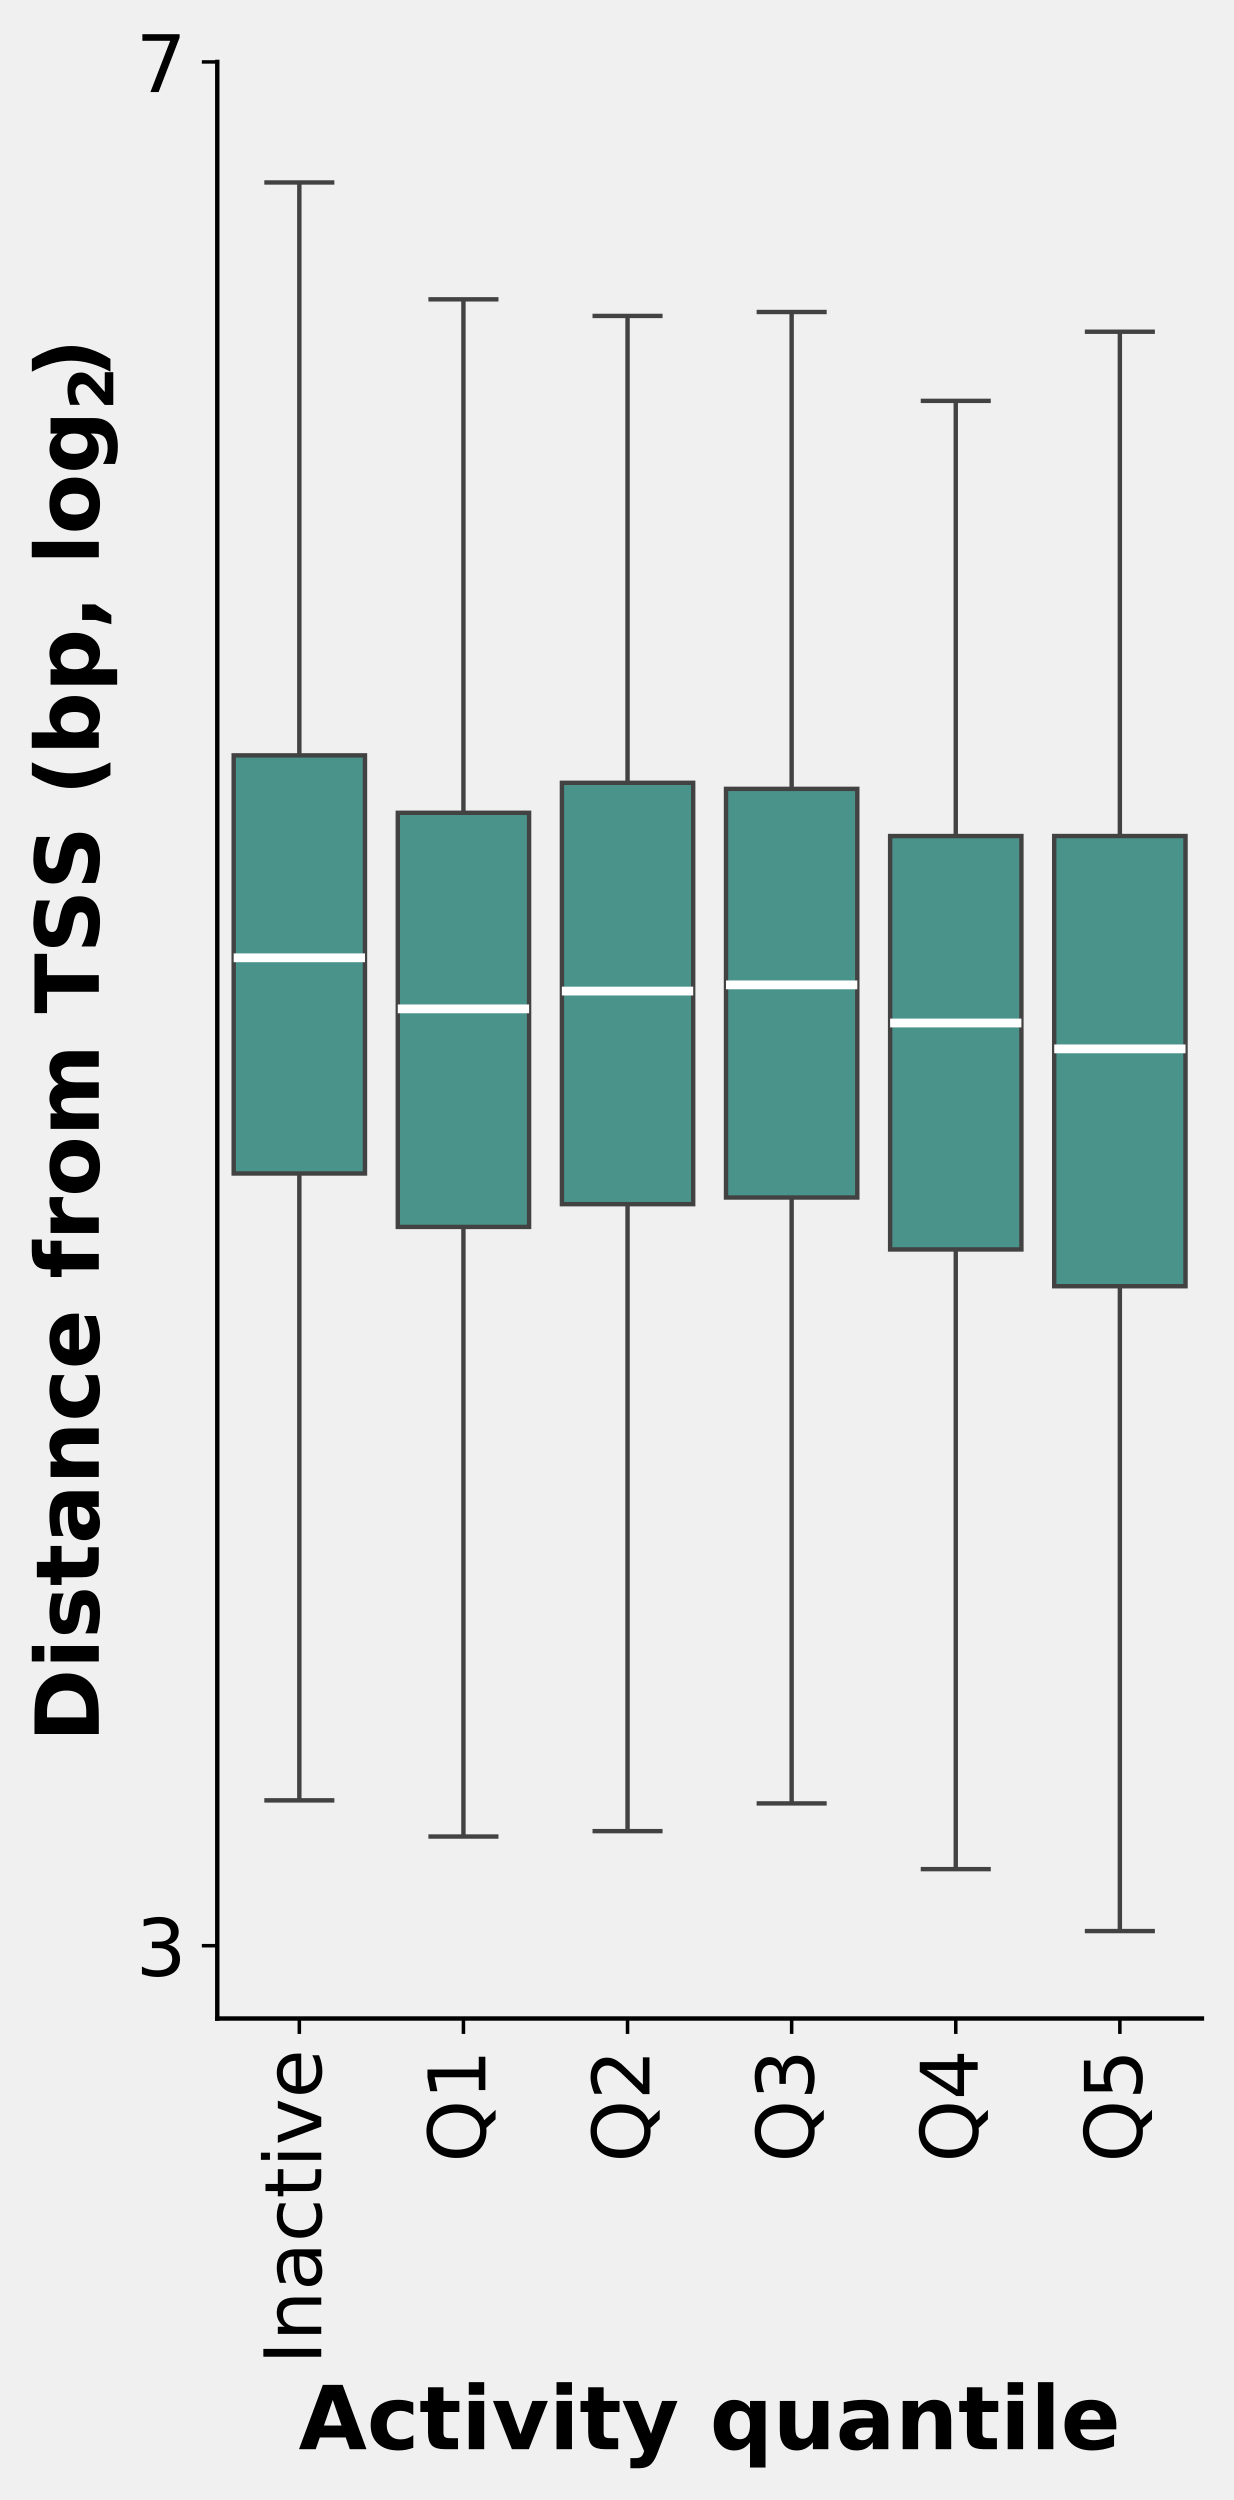
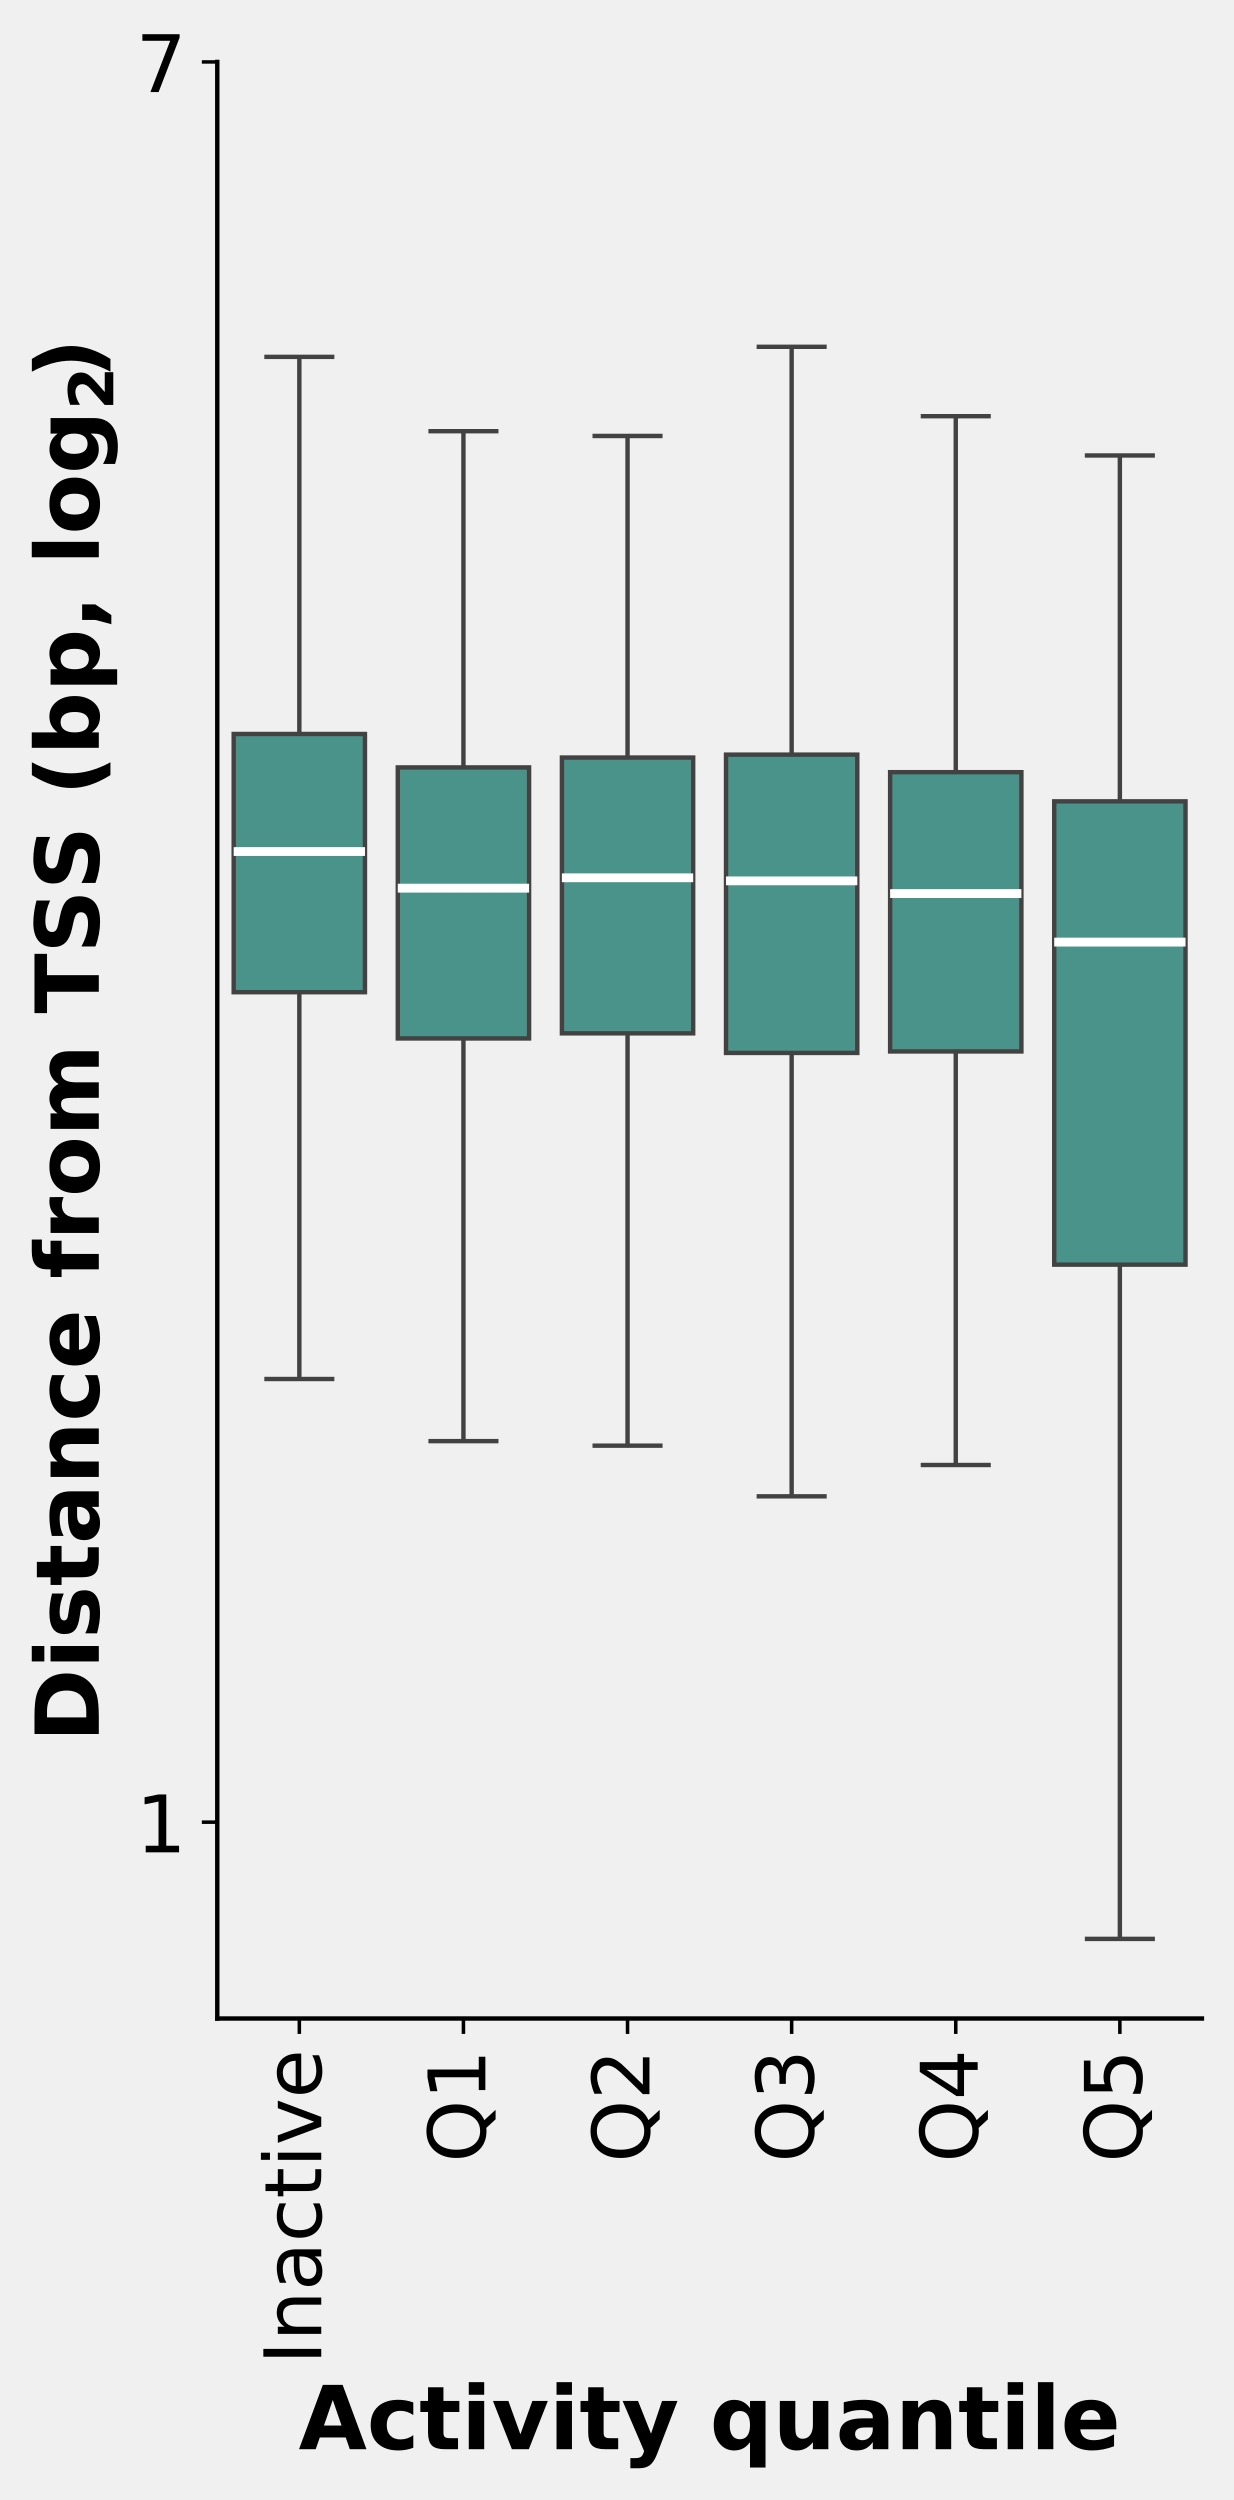
<svg xmlns="http://www.w3.org/2000/svg" xmlns:xlink="http://www.w3.org/1999/xlink" width="279.652pt" height="566.703pt" viewBox="0 0 279.652 566.703" version="1.1">
  <defs>
    <style type="text/css">*{stroke-linejoin: round; stroke-linecap: butt}</style>
  </defs>
  <g id="figure_1">
    <g id="patch_1">
      <path d="M 0 566.703  L 279.652 566.703  L 279.652 0  L 0 0  L 0 566.703  z " style="fill: none" />
    </g>
    <g id="axes_1">
      <g id="patch_2">
        <path d="M 49.252 457.559  L 272.452 457.559  L 272.452 14.039  L 49.252 14.039  L 49.252 457.559  z " style="fill: none" />
      </g>
      <g id="matplotlib.axis_1">
        <g id="xtick_1">
          <g id="line2d_1">
            <defs>
-               <path id="md739ed4db0" d="M 0 0  L 0 3.5  " style="stroke: #000000; stroke-width: 0.8" />
+               <path id="m251ebdcef8" d="M 0 0  L 0 3.5  " style="stroke: #000000; stroke-width: 0.8" />
            </defs>
            <g>
-               <use xlink:href="#md739ed4db0" x="67.853" y="457.559" style="stroke: #000000; stroke-width: 0.8" />
+               <use xlink:href="#m251ebdcef8" x="67.853" y="457.559" style="stroke: #000000; stroke-width: 0.8" />
            </g>
          </g>
          <g id="text_1">
            <g transform="translate(72.81937 535.9905) rotate(-90) scale(0.18 -0.18)">
              <defs>
                <path id="DejaVuSans-49" d="M 628 4666  L 1259 4666  L 1259 0  L 628 0  L 628 4666  z " transform="scale(0.015625)" />
                <path id="DejaVuSans-6e" d="M 3513 2113  L 3513 0  L 2938 0  L 2938 2094  Q 2938 2591 2744 2837  Q 2550 3084 2163 3084  Q 1697 3084 1428 2787  Q 1159 2491 1159 1978  L 1159 0  L 581 0  L 581 3500  L 1159 3500  L 1159 2956  Q 1366 3272 1645 3428  Q 1925 3584 2291 3584  Q 2894 3584 3203 3211  Q 3513 2838 3513 2113  z " transform="scale(0.015625)" />
                <path id="DejaVuSans-61" d="M 2194 1759  Q 1497 1759 1228 1600  Q 959 1441 959 1056  Q 959 750 1161 570  Q 1363 391 1709 391  Q 2188 391 2477 730  Q 2766 1069 2766 1631  L 2766 1759  L 2194 1759  z M 3341 1997  L 3341 0  L 2766 0  L 2766 531  Q 2569 213 2275 61  Q 1981 -91 1556 -91  Q 1019 -91 701 211  Q 384 513 384 1019  Q 384 1609 779 1909  Q 1175 2209 1959 2209  L 2766 2209  L 2766 2266  Q 2766 2663 2505 2880  Q 2244 3097 1772 3097  Q 1472 3097 1187 3025  Q 903 2953 641 2809  L 641 3341  Q 956 3463 1253 3523  Q 1550 3584 1831 3584  Q 2591 3584 2966 3190  Q 3341 2797 3341 1997  z " transform="scale(0.015625)" />
                <path id="DejaVuSans-63" d="M 3122 3366  L 3122 2828  Q 2878 2963 2633 3030  Q 2388 3097 2138 3097  Q 1578 3097 1268 2742  Q 959 2388 959 1747  Q 959 1106 1268 751  Q 1578 397 2138 397  Q 2388 397 2633 464  Q 2878 531 3122 666  L 3122 134  Q 2881 22 2623 -34  Q 2366 -91 2075 -91  Q 1284 -91 818 406  Q 353 903 353 1747  Q 353 2603 823 3093  Q 1294 3584 2113 3584  Q 2378 3584 2631 3529  Q 2884 3475 3122 3366  z " transform="scale(0.015625)" />
                <path id="DejaVuSans-74" d="M 1172 4494  L 1172 3500  L 2356 3500  L 2356 3053  L 1172 3053  L 1172 1153  Q 1172 725 1289 603  Q 1406 481 1766 481  L 2356 481  L 2356 0  L 1766 0  Q 1100 0 847 248  Q 594 497 594 1153  L 594 3053  L 172 3053  L 172 3500  L 594 3500  L 594 4494  L 1172 4494  z " transform="scale(0.015625)" />
                <path id="DejaVuSans-69" d="M 603 3500  L 1178 3500  L 1178 0  L 603 0  L 603 3500  z M 603 4863  L 1178 4863  L 1178 4134  L 603 4134  L 603 4863  z " transform="scale(0.015625)" />
                <path id="DejaVuSans-76" d="M 191 3500  L 800 3500  L 1894 563  L 2988 3500  L 3597 3500  L 2284 0  L 1503 0  L 191 3500  z " transform="scale(0.015625)" />
                <path id="DejaVuSans-65" d="M 3597 1894  L 3597 1613  L 953 1613  Q 991 1019 1311 708  Q 1631 397 2203 397  Q 2534 397 2845 478  Q 3156 559 3463 722  L 3463 178  Q 3153 47 2828 -22  Q 2503 -91 2169 -91  Q 1331 -91 842 396  Q 353 884 353 1716  Q 353 2575 817 3079  Q 1281 3584 2069 3584  Q 2775 3584 3186 3129  Q 3597 2675 3597 1894  z M 3022 2063  Q 3016 2534 2758 2815  Q 2500 3097 2075 3097  Q 1594 3097 1305 2825  Q 1016 2553 972 2059  L 3022 2063  z " transform="scale(0.015625)" />
              </defs>
              <use xlink:href="#DejaVuSans-49" />
              <use xlink:href="#DejaVuSans-6e" transform="translate(29.49219 0)" />
              <use xlink:href="#DejaVuSans-61" transform="translate(92.87109 0)" />
              <use xlink:href="#DejaVuSans-63" transform="translate(154.1504 0)" />
              <use xlink:href="#DejaVuSans-74" transform="translate(209.1309 0)" />
              <use xlink:href="#DejaVuSans-69" transform="translate(248.3398 0)" />
              <use xlink:href="#DejaVuSans-76" transform="translate(276.123 0)" />
              <use xlink:href="#DejaVuSans-65" transform="translate(335.3027 0)" />
            </g>
          </g>
        </g>
        <g id="xtick_2">
          <g id="line2d_2">
            <g>
-               <use xlink:href="#md739ed4db0" x="105.052" y="457.559" style="stroke: #000000; stroke-width: 0.8" />
+               <use xlink:href="#m251ebdcef8" x="105.052" y="457.559" style="stroke: #000000; stroke-width: 0.8" />
            </g>
          </g>
          <g id="text_2">
            <g transform="translate(110.0194 490.1805) rotate(-90) scale(0.18 -0.18)">
              <defs>
                <path id="DejaVuSans-51" d="M 2522 4238  Q 1834 4238 1429 3725  Q 1025 3213 1025 2328  Q 1025 1447 1429 934  Q 1834 422 2522 422  Q 3209 422 3611 934  Q 4013 1447 4013 2328  Q 4013 3213 3611 3725  Q 3209 4238 2522 4238  z M 3406 84  L 4238 -825  L 3475 -825  L 2784 -78  Q 2681 -84 2626 -87  Q 2572 -91 2522 -91  Q 1538 -91 948 567  Q 359 1225 359 2328  Q 359 3434 948 4092  Q 1538 4750 2522 4750  Q 3503 4750 4090 4092  Q 4678 3434 4678 2328  Q 4678 1516 4351 937  Q 4025 359 3406 84  z " transform="scale(0.015625)" />
                <path id="DejaVuSans-31" d="M 794 531  L 1825 531  L 1825 4091  L 703 3866  L 703 4441  L 1819 4666  L 2450 4666  L 2450 531  L 3481 531  L 3481 0  L 794 0  L 794 531  z " transform="scale(0.015625)" />
              </defs>
              <use xlink:href="#DejaVuSans-51" />
              <use xlink:href="#DejaVuSans-31" transform="translate(78.71094 0)" />
            </g>
          </g>
        </g>
        <g id="xtick_3">
          <g id="line2d_3">
            <g>
-               <use xlink:href="#md739ed4db0" x="142.252" y="457.559" style="stroke: #000000; stroke-width: 0.8" />
+               <use xlink:href="#m251ebdcef8" x="142.252" y="457.559" style="stroke: #000000; stroke-width: 0.8" />
            </g>
          </g>
          <g id="text_3">
            <g transform="translate(147.2194 490.1805) rotate(-90) scale(0.18 -0.18)">
              <defs>
                <path id="DejaVuSans-32" d="M 1228 531  L 3431 531  L 3431 0  L 469 0  L 469 531  Q 828 903 1448 1529  Q 2069 2156 2228 2338  Q 2531 2678 2651 2914  Q 2772 3150 2772 3378  Q 2772 3750 2511 3984  Q 2250 4219 1831 4219  Q 1534 4219 1204 4116  Q 875 4013 500 3803  L 500 4441  Q 881 4594 1212 4672  Q 1544 4750 1819 4750  Q 2544 4750 2975 4387  Q 3406 4025 3406 3419  Q 3406 3131 3298 2873  Q 3191 2616 2906 2266  Q 2828 2175 2409 1742  Q 1991 1309 1228 531  z " transform="scale(0.015625)" />
              </defs>
              <use xlink:href="#DejaVuSans-51" />
              <use xlink:href="#DejaVuSans-32" transform="translate(78.71094 0)" />
            </g>
          </g>
        </g>
        <g id="xtick_4">
          <g id="line2d_4">
            <g>
-               <use xlink:href="#md739ed4db0" x="179.452" y="457.559" style="stroke: #000000; stroke-width: 0.8" />
+               <use xlink:href="#m251ebdcef8" x="179.452" y="457.559" style="stroke: #000000; stroke-width: 0.8" />
            </g>
          </g>
          <g id="text_4">
            <g transform="translate(184.4194 490.1805) rotate(-90) scale(0.18 -0.18)">
              <defs>
                <path id="DejaVuSans-33" d="M 2597 2516  Q 3050 2419 3304 2112  Q 3559 1806 3559 1356  Q 3559 666 3084 287  Q 2609 -91 1734 -91  Q 1441 -91 1130 -33  Q 819 25 488 141  L 488 750  Q 750 597 1062 519  Q 1375 441 1716 441  Q 2309 441 2620 675  Q 2931 909 2931 1356  Q 2931 1769 2642 2001  Q 2353 2234 1838 2234  L 1294 2234  L 1294 2753  L 1863 2753  Q 2328 2753 2575 2939  Q 2822 3125 2822 3475  Q 2822 3834 2567 4026  Q 2313 4219 1838 4219  Q 1578 4219 1281 4162  Q 984 4106 628 3988  L 628 4550  Q 988 4650 1302 4700  Q 1616 4750 1894 4750  Q 2613 4750 3031 4423  Q 3450 4097 3450 3541  Q 3450 3153 3228 2886  Q 3006 2619 2597 2516  z " transform="scale(0.015625)" />
              </defs>
              <use xlink:href="#DejaVuSans-51" />
              <use xlink:href="#DejaVuSans-33" transform="translate(78.71094 0)" />
            </g>
          </g>
        </g>
        <g id="xtick_5">
          <g id="line2d_5">
            <g>
-               <use xlink:href="#md739ed4db0" x="216.653" y="457.559" style="stroke: #000000; stroke-width: 0.8" />
+               <use xlink:href="#m251ebdcef8" x="216.653" y="457.559" style="stroke: #000000; stroke-width: 0.8" />
            </g>
          </g>
          <g id="text_5">
            <g transform="translate(221.6194 490.1805) rotate(-90) scale(0.18 -0.18)">
              <defs>
                <path id="DejaVuSans-34" d="M 2419 4116  L 825 1625  L 2419 1625  L 2419 4116  z M 2253 4666  L 3047 4666  L 3047 1625  L 3713 1625  L 3713 1100  L 3047 1100  L 3047 0  L 2419 0  L 2419 1100  L 313 1100  L 313 1709  L 2253 4666  z " transform="scale(0.015625)" />
              </defs>
              <use xlink:href="#DejaVuSans-51" />
              <use xlink:href="#DejaVuSans-34" transform="translate(78.71094 0)" />
            </g>
          </g>
        </g>
        <g id="xtick_6">
          <g id="line2d_6">
            <g>
-               <use xlink:href="#md739ed4db0" x="253.852" y="457.559" style="stroke: #000000; stroke-width: 0.8" />
+               <use xlink:href="#m251ebdcef8" x="253.852" y="457.559" style="stroke: #000000; stroke-width: 0.8" />
            </g>
          </g>
          <g id="text_6">
            <g transform="translate(258.8194 490.1805) rotate(-90) scale(0.18 -0.18)">
              <defs>
                <path id="DejaVuSans-35" d="M 691 4666  L 3169 4666  L 3169 4134  L 1269 4134  L 1269 2991  Q 1406 3038 1543 3061  Q 1681 3084 1819 3084  Q 2600 3084 3056 2656  Q 3513 2228 3513 1497  Q 3513 744 3044 326  Q 2575 -91 1722 -91  Q 1428 -91 1123 -41  Q 819 9 494 109  L 494 744  Q 775 591 1075 516  Q 1375 441 1709 441  Q 2250 441 2565 725  Q 2881 1009 2881 1497  Q 2881 1984 2565 2268  Q 2250 2553 1709 2553  Q 1456 2553 1204 2497  Q 953 2441 691 2322  L 691 4666  z " transform="scale(0.015625)" />
              </defs>
              <use xlink:href="#DejaVuSans-51" />
              <use xlink:href="#DejaVuSans-35" transform="translate(78.71094 0)" />
            </g>
          </g>
        </g>
        <g id="text_7">
          <g transform="translate(67.68844 555.1873) scale(0.2 -0.2)">
            <defs>
              <path id="DejaVuSans-Bold-41" d="M 3419 850  L 1538 850  L 1241 0  L 31 0  L 1759 4666  L 3194 4666  L 4922 0  L 3713 0  L 3419 850  z M 1838 1716  L 3116 1716  L 2478 3572  L 1838 1716  z " transform="scale(0.015625)" />
              <path id="DejaVuSans-Bold-63" d="M 3366 3391  L 3366 2478  Q 3138 2634 2908 2709  Q 2678 2784 2431 2784  Q 1963 2784 1702 2511  Q 1441 2238 1441 1747  Q 1441 1256 1702 982  Q 1963 709 2431 709  Q 2694 709 2930 787  Q 3166 866 3366 1019  L 3366 103  Q 3103 6 2833 -42  Q 2563 -91 2291 -91  Q 1344 -91 809 395  Q 275 881 275 1747  Q 275 2613 809 3098  Q 1344 3584 2291 3584  Q 2566 3584 2833 3536  Q 3100 3488 3366 3391  z " transform="scale(0.015625)" />
              <path id="DejaVuSans-Bold-74" d="M 1759 4494  L 1759 3500  L 2913 3500  L 2913 2700  L 1759 2700  L 1759 1216  Q 1759 972 1856 886  Q 1953 800 2241 800  L 2816 800  L 2816 0  L 1856 0  Q 1194 0 917 276  Q 641 553 641 1216  L 641 2700  L 84 2700  L 84 3500  L 641 3500  L 641 4494  L 1759 4494  z " transform="scale(0.015625)" />
              <path id="DejaVuSans-Bold-69" d="M 538 3500  L 1656 3500  L 1656 0  L 538 0  L 538 3500  z M 538 4863  L 1656 4863  L 1656 3950  L 538 3950  L 538 4863  z " transform="scale(0.015625)" />
              <path id="DejaVuSans-Bold-76" d="M 97 3500  L 1216 3500  L 2088 1081  L 2956 3500  L 4078 3500  L 2700 0  L 1472 0  L 97 3500  z " transform="scale(0.015625)" />
              <path id="DejaVuSans-Bold-79" d="M 78 3500  L 1197 3500  L 2138 1125  L 2938 3500  L 4056 3500  L 2584 -331  Q 2363 -916 2067 -1148  Q 1772 -1381 1288 -1381  L 641 -1381  L 641 -647  L 991 -647  Q 1275 -647 1404 -556  Q 1534 -466 1606 -231  L 1638 -134  L 78 3500  z " transform="scale(0.015625)" />
              <path id="DejaVuSans-Bold-20" transform="scale(0.015625)" />
              <path id="DejaVuSans-Bold-71" d="M 2181 2772  Q 1825 2772 1636 2509  Q 1447 2247 1447 1747  Q 1447 1247 1636 984  Q 1825 722 2181 722  Q 2541 722 2730 984  Q 2919 1247 2919 1747  Q 2919 2247 2730 2509  Q 2541 2772 2181 2772  z M 2919 506  Q 2688 197 2409 53  Q 2131 -91 1766 -91  Q 1119 -91 703 423  Q 288 938 288 1747  Q 288 2556 703 3067  Q 1119 3578 1766 3578  Q 2131 3578 2409 3434  Q 2688 3291 2919 2981  L 2919 3500  L 4044 3500  L 4044 -1331  L 2919 -1331  L 2919 506  z " transform="scale(0.015625)" />
              <path id="DejaVuSans-Bold-75" d="M 500 1363  L 500 3500  L 1625 3500  L 1625 3150  Q 1625 2866 1622 2436  Q 1619 2006 1619 1863  Q 1619 1441 1641 1255  Q 1663 1069 1716 984  Q 1784 875 1895 815  Q 2006 756 2150 756  Q 2500 756 2700 1025  Q 2900 1294 2900 1772  L 2900 3500  L 4019 3500  L 4019 0  L 2900 0  L 2900 506  Q 2647 200 2364 54  Q 2081 -91 1741 -91  Q 1134 -91 817 281  Q 500 653 500 1363  z " transform="scale(0.015625)" />
              <path id="DejaVuSans-Bold-61" d="M 2106 1575  Q 1756 1575 1579 1456  Q 1403 1338 1403 1106  Q 1403 894 1545 773  Q 1688 653 1941 653  Q 2256 653 2472 879  Q 2688 1106 2688 1447  L 2688 1575  L 2106 1575  z M 3816 1997  L 3816 0  L 2688 0  L 2688 519  Q 2463 200 2181 54  Q 1900 -91 1497 -91  Q 953 -91 614 226  Q 275 544 275 1050  Q 275 1666 698 1953  Q 1122 2241 2028 2241  L 2688 2241  L 2688 2328  Q 2688 2594 2478 2717  Q 2269 2841 1825 2841  Q 1466 2841 1156 2769  Q 847 2697 581 2553  L 581 3406  Q 941 3494 1303 3539  Q 1666 3584 2028 3584  Q 2975 3584 3395 3211  Q 3816 2838 3816 1997  z " transform="scale(0.015625)" />
              <path id="DejaVuSans-Bold-6e" d="M 4056 2131  L 4056 0  L 2931 0  L 2931 347  L 2931 1631  Q 2931 2084 2911 2256  Q 2891 2428 2841 2509  Q 2775 2619 2662 2680  Q 2550 2741 2406 2741  Q 2056 2741 1856 2470  Q 1656 2200 1656 1722  L 1656 0  L 538 0  L 538 3500  L 1656 3500  L 1656 2988  Q 1909 3294 2193 3439  Q 2478 3584 2822 3584  Q 3428 3584 3742 3212  Q 4056 2841 4056 2131  z " transform="scale(0.015625)" />
              <path id="DejaVuSans-Bold-6c" d="M 538 4863  L 1656 4863  L 1656 0  L 538 0  L 538 4863  z " transform="scale(0.015625)" />
              <path id="DejaVuSans-Bold-65" d="M 4031 1759  L 4031 1441  L 1416 1441  Q 1456 1047 1700 850  Q 1944 653 2381 653  Q 2734 653 3104 758  Q 3475 863 3866 1075  L 3866 213  Q 3469 63 3072 -14  Q 2675 -91 2278 -91  Q 1328 -91 801 392  Q 275 875 275 1747  Q 275 2603 792 3093  Q 1309 3584 2216 3584  Q 3041 3584 3536 3087  Q 4031 2591 4031 1759  z M 2881 2131  Q 2881 2450 2695 2645  Q 2509 2841 2209 2841  Q 1884 2841 1681 2658  Q 1478 2475 1428 2131  L 2881 2131  z " transform="scale(0.015625)" />
            </defs>
            <use xlink:href="#DejaVuSans-Bold-41" />
            <use xlink:href="#DejaVuSans-Bold-63" transform="translate(77.39258 0)" />
            <use xlink:href="#DejaVuSans-Bold-74" transform="translate(136.6699 0)" />
            <use xlink:href="#DejaVuSans-Bold-69" transform="translate(184.4727 0)" />
            <use xlink:href="#DejaVuSans-Bold-76" transform="translate(218.75 0)" />
            <use xlink:href="#DejaVuSans-Bold-69" transform="translate(283.9355 0)" />
            <use xlink:href="#DejaVuSans-Bold-74" transform="translate(318.2129 0)" />
            <use xlink:href="#DejaVuSans-Bold-79" transform="translate(366.0156 0)" />
            <use xlink:href="#DejaVuSans-Bold-20" transform="translate(431.2012 0)" />
            <use xlink:href="#DejaVuSans-Bold-71" transform="translate(466.0156 0)" />
            <use xlink:href="#DejaVuSans-Bold-75" transform="translate(537.5977 0)" />
            <use xlink:href="#DejaVuSans-Bold-61" transform="translate(608.7891 0)" />
            <use xlink:href="#DejaVuSans-Bold-6e" transform="translate(676.2695 0)" />
            <use xlink:href="#DejaVuSans-Bold-74" transform="translate(747.4609 0)" />
            <use xlink:href="#DejaVuSans-Bold-69" transform="translate(795.2637 0)" />
            <use xlink:href="#DejaVuSans-Bold-6c" transform="translate(829.541 0)" />
            <use xlink:href="#DejaVuSans-Bold-65" transform="translate(863.8184 0)" />
          </g>
        </g>
      </g>
      <g id="matplotlib.axis_2">
        <g id="ytick_1">
          <g id="line2d_7">
            <defs>
-               <path id="m3a876e2ef2" d="M 0 0  L -3.5 0  " style="stroke: #000000; stroke-width: 0.8" />
+               <path id="me2fb2eb15e" d="M 0 0  L -3.5 0  " style="stroke: #000000; stroke-width: 0.8" />
            </defs>
            <g>
-               <use xlink:href="#m3a876e2ef2" x="49.252" y="441.05" style="stroke: #000000; stroke-width: 0.8" />
+               <use xlink:href="#me2fb2eb15e" x="49.252" y="413.05" style="stroke: #000000; stroke-width: 0.8" />
            </g>
          </g>
          <g id="text_8">
-             <g transform="translate(30.8 447.8883) scale(0.18 -0.18)">
-               <use xlink:href="#DejaVuSans-33" />
+             <g transform="translate(30.8 419.8886) scale(0.18 -0.18)">
+               <use xlink:href="#DejaVuSans-31" />
            </g>
          </g>
        </g>
        <g id="ytick_2">
          <g id="line2d_8">
            <g>
-               <use xlink:href="#m3a876e2ef2" x="49.252" y="14.039" style="stroke: #000000; stroke-width: 0.8" />
+               <use xlink:href="#me2fb2eb15e" x="49.252" y="14.039" style="stroke: #000000; stroke-width: 0.8" />
            </g>
          </g>
          <g id="text_9">
            <g transform="translate(30.8 20.87719) scale(0.18 -0.18)">
              <defs>
                <path id="DejaVuSans-37" d="M 525 4666  L 3525 4666  L 3525 4397  L 1831 0  L 1172 0  L 2766 4134  L 525 4134  L 525 4666  z " transform="scale(0.015625)" />
              </defs>
              <use xlink:href="#DejaVuSans-37" />
            </g>
          </g>
        </g>
        <g id="text_10">
          <g transform="translate(22.4 394.8986) rotate(-90) scale(0.2 -0.2)">
            <defs>
              <path id="DejaVuSans-Bold-44" d="M 1791 3756  L 1791 909  L 2222 909  Q 2959 909 3348 1275  Q 3738 1641 3738 2338  Q 3738 3031 3350 3393  Q 2963 3756 2222 3756  L 1791 3756  z M 588 4666  L 1856 4666  Q 2919 4666 3439 4514  Q 3959 4363 4331 4000  Q 4659 3684 4818 3271  Q 4978 2859 4978 2338  Q 4978 1809 4818 1395  Q 4659 981 4331 666  Q 3956 303 3431 151  Q 2906 0 1856 0  L 588 0  L 588 4666  z " transform="scale(0.015625)" />
              <path id="DejaVuSans-Bold-73" d="M 3272 3391  L 3272 2541  Q 2913 2691 2578 2766  Q 2244 2841 1947 2841  Q 1628 2841 1473 2761  Q 1319 2681 1319 2516  Q 1319 2381 1436 2309  Q 1553 2238 1856 2203  L 2053 2175  Q 2913 2066 3209 1816  Q 3506 1566 3506 1031  Q 3506 472 3093 190  Q 2681 -91 1863 -91  Q 1516 -91 1145 -36  Q 775 19 384 128  L 384 978  Q 719 816 1070 734  Q 1422 653 1784 653  Q 2113 653 2278 743  Q 2444 834 2444 1013  Q 2444 1163 2330 1236  Q 2216 1309 1875 1350  L 1678 1375  Q 931 1469 631 1722  Q 331 1975 331 2491  Q 331 3047 712 3315  Q 1094 3584 1881 3584  Q 2191 3584 2531 3537  Q 2872 3491 3272 3391  z " transform="scale(0.015625)" />
              <path id="DejaVuSans-Bold-66" d="M 2841 4863  L 2841 4128  L 2222 4128  Q 1984 4128 1890 4042  Q 1797 3956 1797 3744  L 1797 3500  L 2753 3500  L 2753 2700  L 1797 2700  L 1797 0  L 678 0  L 678 2700  L 122 2700  L 122 3500  L 678 3500  L 678 3744  Q 678 4316 997 4589  Q 1316 4863 1984 4863  L 2841 4863  z " transform="scale(0.015625)" />
              <path id="DejaVuSans-Bold-72" d="M 3138 2547  Q 2991 2616 2845 2648  Q 2700 2681 2553 2681  Q 2122 2681 1889 2404  Q 1656 2128 1656 1613  L 1656 0  L 538 0  L 538 3500  L 1656 3500  L 1656 2925  Q 1872 3269 2151 3426  Q 2431 3584 2822 3584  Q 2878 3584 2943 3579  Q 3009 3575 3134 3559  L 3138 2547  z " transform="scale(0.015625)" />
              <path id="DejaVuSans-Bold-6f" d="M 2203 2784  Q 1831 2784 1636 2517  Q 1441 2250 1441 1747  Q 1441 1244 1636 976  Q 1831 709 2203 709  Q 2569 709 2762 976  Q 2956 1244 2956 1747  Q 2956 2250 2762 2517  Q 2569 2784 2203 2784  z M 2203 3584  Q 3106 3584 3614 3096  Q 4122 2609 4122 1747  Q 4122 884 3614 396  Q 3106 -91 2203 -91  Q 1297 -91 786 396  Q 275 884 275 1747  Q 275 2609 786 3096  Q 1297 3584 2203 3584  z " transform="scale(0.015625)" />
              <path id="DejaVuSans-Bold-6d" d="M 3781 2919  Q 3994 3244 4286 3414  Q 4578 3584 4928 3584  Q 5531 3584 5847 3212  Q 6163 2841 6163 2131  L 6163 0  L 5038 0  L 5038 1825  Q 5041 1866 5042 1909  Q 5044 1953 5044 2034  Q 5044 2406 4934 2573  Q 4825 2741 4581 2741  Q 4263 2741 4089 2478  Q 3916 2216 3909 1719  L 3909 0  L 2784 0  L 2784 1825  Q 2784 2406 2684 2573  Q 2584 2741 2328 2741  Q 2006 2741 1831 2477  Q 1656 2213 1656 1722  L 1656 0  L 531 0  L 531 3500  L 1656 3500  L 1656 2988  Q 1863 3284 2130 3434  Q 2397 3584 2719 3584  Q 3081 3584 3359 3409  Q 3638 3234 3781 2919  z " transform="scale(0.015625)" />
              <path id="DejaVuSans-Bold-54" d="M 31 4666  L 4331 4666  L 4331 3756  L 2784 3756  L 2784 0  L 1581 0  L 1581 3756  L 31 3756  L 31 4666  z " transform="scale(0.015625)" />
              <path id="DejaVuSans-Bold-53" d="M 3834 4519  L 3834 3531  Q 3450 3703 3084 3790  Q 2719 3878 2394 3878  Q 1963 3878 1756 3759  Q 1550 3641 1550 3391  Q 1550 3203 1689 3098  Q 1828 2994 2194 2919  L 2706 2816  Q 3484 2659 3812 2340  Q 4141 2022 4141 1434  Q 4141 663 3683 286  Q 3225 -91 2284 -91  Q 1841 -91 1394 -6  Q 947 78 500 244  L 500 1259  Q 947 1022 1364 901  Q 1781 781 2169 781  Q 2563 781 2772 912  Q 2981 1044 2981 1288  Q 2981 1506 2839 1625  Q 2697 1744 2272 1838  L 1806 1941  Q 1106 2091 782 2419  Q 459 2747 459 3303  Q 459 4000 909 4375  Q 1359 4750 2203 4750  Q 2588 4750 2994 4692  Q 3400 4634 3834 4519  z " transform="scale(0.015625)" />
              <path id="DejaVuSans-Bold-28" d="M 2413 -844  L 1484 -844  Q 1006 -72 778 623  Q 550 1319 550 2003  Q 550 2688 779 3389  Q 1009 4091 1484 4856  L 2413 4856  Q 2013 4116 1813 3408  Q 1613 2700 1613 2009  Q 1613 1319 1811 609  Q 2009 -100 2413 -844  z " transform="scale(0.015625)" />
              <path id="DejaVuSans-Bold-62" d="M 2400 722  Q 2759 722 2948 984  Q 3138 1247 3138 1747  Q 3138 2247 2948 2509  Q 2759 2772 2400 2772  Q 2041 2772 1848 2508  Q 1656 2244 1656 1747  Q 1656 1250 1848 986  Q 2041 722 2400 722  z M 1656 2988  Q 1888 3294 2169 3439  Q 2450 3584 2816 3584  Q 3463 3584 3878 3070  Q 4294 2556 4294 1747  Q 4294 938 3878 423  Q 3463 -91 2816 -91  Q 2450 -91 2169 54  Q 1888 200 1656 506  L 1656 0  L 538 0  L 538 4863  L 1656 4863  L 1656 2988  z " transform="scale(0.015625)" />
              <path id="DejaVuSans-Bold-70" d="M 1656 506  L 1656 -1331  L 538 -1331  L 538 3500  L 1656 3500  L 1656 2988  Q 1888 3294 2169 3439  Q 2450 3584 2816 3584  Q 3463 3584 3878 3070  Q 4294 2556 4294 1747  Q 4294 938 3878 423  Q 3463 -91 2816 -91  Q 2450 -91 2169 54  Q 1888 200 1656 506  z M 2400 2772  Q 2041 2772 1848 2508  Q 1656 2244 1656 1747  Q 1656 1250 1848 986  Q 2041 722 2400 722  Q 2759 722 2948 984  Q 3138 1247 3138 1747  Q 3138 2247 2948 2509  Q 2759 2772 2400 2772  z " transform="scale(0.015625)" />
              <path id="DejaVuSans-Bold-2c" d="M 653 1209  L 1778 1209  L 1778 256  L 1006 -909  L 341 -909  L 653 256  L 653 1209  z " transform="scale(0.015625)" />
              <path id="DejaVuSans-Bold-67" d="M 2919 594  Q 2688 288 2409 144  Q 2131 0 1766 0  Q 1125 0 706 504  Q 288 1009 288 1791  Q 288 2575 706 3076  Q 1125 3578 1766 3578  Q 2131 3578 2409 3434  Q 2688 3291 2919 2981  L 2919 3500  L 4044 3500  L 4044 353  Q 4044 -491 3511 -936  Q 2978 -1381 1966 -1381  Q 1638 -1381 1331 -1331  Q 1025 -1281 716 -1178  L 716 -306  Q 1009 -475 1290 -558  Q 1572 -641 1856 -641  Q 2406 -641 2662 -400  Q 2919 -159 2919 353  L 2919 594  z M 2181 2772  Q 1834 2772 1640 2515  Q 1447 2259 1447 1791  Q 1447 1309 1634 1061  Q 1822 813 2181 813  Q 2531 813 2725 1069  Q 2919 1325 2919 1791  Q 2919 2259 2725 2515  Q 2531 2772 2181 2772  z " transform="scale(0.015625)" />
              <path id="DejaVuSans-Bold-32" d="M 1844 884  L 3897 884  L 3897 0  L 506 0  L 506 884  L 2209 2388  Q 2438 2594 2547 2791  Q 2656 2988 2656 3200  Q 2656 3528 2436 3728  Q 2216 3928 1850 3928  Q 1569 3928 1234 3808  Q 900 3688 519 3450  L 519 4475  Q 925 4609 1322 4679  Q 1719 4750 2100 4750  Q 2938 4750 3402 4381  Q 3866 4013 3866 3353  Q 3866 2972 3669 2642  Q 3472 2313 2841 1759  L 1844 884  z " transform="scale(0.015625)" />
              <path id="DejaVuSans-Bold-29" d="M 513 -844  Q 913 -100 1113 609  Q 1313 1319 1313 2009  Q 1313 2700 1113 3408  Q 913 4116 513 4856  L 1441 4856  Q 1916 4091 2145 3389  Q 2375 2688 2375 2003  Q 2375 1319 2147 623  Q 1919 -72 1441 -844  L 513 -844  z " transform="scale(0.015625)" />
            </defs>
            <use xlink:href="#DejaVuSans-Bold-44" transform="translate(0 0.015625)" />
            <use xlink:href="#DejaVuSans-Bold-69" transform="translate(83.00781 0.015625)" />
            <use xlink:href="#DejaVuSans-Bold-73" transform="translate(117.2852 0.015625)" />
            <use xlink:href="#DejaVuSans-Bold-74" transform="translate(176.8066 0.015625)" />
            <use xlink:href="#DejaVuSans-Bold-61" transform="translate(224.6094 0.015625)" />
            <use xlink:href="#DejaVuSans-Bold-6e" transform="translate(292.0898 0.015625)" />
            <use xlink:href="#DejaVuSans-Bold-63" transform="translate(363.2812 0.015625)" />
            <use xlink:href="#DejaVuSans-Bold-65" transform="translate(422.5586 0.015625)" />
            <use xlink:href="#DejaVuSans-Bold-20" transform="translate(490.3809 0.015625)" />
            <use xlink:href="#DejaVuSans-Bold-66" transform="translate(525.1953 0.015625)" />
            <use xlink:href="#DejaVuSans-Bold-72" transform="translate(568.7012 0.015625)" />
            <use xlink:href="#DejaVuSans-Bold-6f" transform="translate(618.0176 0.015625)" />
            <use xlink:href="#DejaVuSans-Bold-6d" transform="translate(686.7188 0.015625)" />
            <use xlink:href="#DejaVuSans-Bold-20" transform="translate(790.918 0.015625)" />
            <use xlink:href="#DejaVuSans-Bold-54" transform="translate(825.7324 0.015625)" />
            <use xlink:href="#DejaVuSans-Bold-53" transform="translate(893.9453 0.015625)" />
            <use xlink:href="#DejaVuSans-Bold-53" transform="translate(965.9668 0.015625)" />
            <use xlink:href="#DejaVuSans-Bold-20" transform="translate(1037.988 0.015625)" />
            <use xlink:href="#DejaVuSans-Bold-28" transform="translate(1072.803 0.015625)" />
            <use xlink:href="#DejaVuSans-Bold-62" transform="translate(1118.506 0.015625)" />
            <use xlink:href="#DejaVuSans-Bold-70" transform="translate(1190.088 0.015625)" />
            <use xlink:href="#DejaVuSans-Bold-2c" transform="translate(1261.67 0.015625)" />
            <use xlink:href="#DejaVuSans-Bold-20" transform="translate(1299.658 0.015625)" />
            <use xlink:href="#DejaVuSans-Bold-6c" transform="translate(1334.473 0.015625)" />
            <use xlink:href="#DejaVuSans-Bold-6f" transform="translate(1368.75 0.015625)" />
            <use xlink:href="#DejaVuSans-Bold-67" transform="translate(1437.451 0.015625)" />
            <use xlink:href="#DejaVuSans-Bold-32" transform="translate(1509.99 -16.39062) scale(0.7)" />
            <use xlink:href="#DejaVuSans-Bold-29" transform="translate(1545.195 0.015625)" />
          </g>
        </g>
      </g>
      <g id="patch_3">
-         <path d="M 52.972 266.009  L 82.733 266.009  L 82.733 171.228  L 52.972 171.228  L 52.972 266.009  z " clip-path="url(#pd0201eb397)" style="fill: #49938b; stroke: #424242; stroke-linejoin: miter" />
+         <path d="M 52.972 224.915  L 82.733 224.915  L 82.733 166.379  L 52.972 166.379  L 52.972 224.915  z " clip-path="url(#p116ea141bd)" style="fill: #49938b; stroke: #424242; stroke-linejoin: miter" />
      </g>
      <g id="line2d_9">
-         <path d="M 67.853 266.009  L 67.853 408.11  " clip-path="url(#pd0201eb397)" style="fill: none; stroke: #424242" />
+         <path d="M 67.853 224.915  L 67.853 312.596  " clip-path="url(#p116ea141bd)" style="fill: none; stroke: #424242" />
      </g>
      <g id="line2d_10">
-         <path d="M 67.853 171.228  L 67.853 41.367  " clip-path="url(#pd0201eb397)" style="fill: none; stroke: #424242" />
+         <path d="M 67.853 166.379  L 67.853 80.896  " clip-path="url(#p116ea141bd)" style="fill: none; stroke: #424242" />
      </g>
      <g id="line2d_11">
-         <path d="M 60.413 408.11  L 75.293 408.11  " clip-path="url(#pd0201eb397)" style="fill: none; stroke: #424242; stroke-linecap: square" />
+         <path d="M 60.413 312.596  L 75.293 312.596  " clip-path="url(#p116ea141bd)" style="fill: none; stroke: #424242; stroke-linecap: square" />
      </g>
      <g id="line2d_12">
-         <path d="M 60.413 41.367  L 75.293 41.367  " clip-path="url(#pd0201eb397)" style="fill: none; stroke: #424242; stroke-linecap: square" />
+         <path d="M 60.413 80.896  L 75.293 80.896  " clip-path="url(#p116ea141bd)" style="fill: none; stroke: #424242; stroke-linecap: square" />
      </g>
      <g id="patch_4">
-         <path d="M 90.172 278.118  L 119.933 278.118  L 119.933 184.245  L 90.172 184.245  L 90.172 278.118  z " clip-path="url(#pd0201eb397)" style="fill: #49938b; stroke: #424242; stroke-linejoin: miter" />
+         <path d="M 90.172 235.397  L 119.933 235.397  L 119.933 173.959  L 90.172 173.959  L 90.172 235.397  z " clip-path="url(#p116ea141bd)" style="fill: #49938b; stroke: #424242; stroke-linejoin: miter" />
      </g>
      <g id="line2d_13">
-         <path d="M 105.052 278.118  L 105.052 416.313  " clip-path="url(#pd0201eb397)" style="fill: none; stroke: #424242" />
+         <path d="M 105.052 235.397  L 105.052 326.674  " clip-path="url(#p116ea141bd)" style="fill: none; stroke: #424242" />
      </g>
      <g id="line2d_14">
-         <path d="M 105.052 184.245  L 105.052 67.859  " clip-path="url(#pd0201eb397)" style="fill: none; stroke: #424242" />
+         <path d="M 105.052 173.959  L 105.052 97.748  " clip-path="url(#p116ea141bd)" style="fill: none; stroke: #424242" />
      </g>
      <g id="line2d_15">
-         <path d="M 97.612 416.313  L 112.493 416.313  " clip-path="url(#pd0201eb397)" style="fill: none; stroke: #424242; stroke-linecap: square" />
+         <path d="M 97.612 326.674  L 112.493 326.674  " clip-path="url(#p116ea141bd)" style="fill: none; stroke: #424242; stroke-linecap: square" />
      </g>
      <g id="line2d_16">
-         <path d="M 97.612 67.859  L 112.493 67.859  " clip-path="url(#pd0201eb397)" style="fill: none; stroke: #424242; stroke-linecap: square" />
+         <path d="M 97.612 97.748  L 112.493 97.748  " clip-path="url(#p116ea141bd)" style="fill: none; stroke: #424242; stroke-linecap: square" />
      </g>
      <g id="patch_5">
-         <path d="M 127.373 272.964  L 157.132 272.964  L 157.132 177.449  L 127.373 177.449  L 127.373 272.964  z " clip-path="url(#pd0201eb397)" style="fill: #49938b; stroke: #424242; stroke-linejoin: miter" />
+         <path d="M 127.373 234.24  L 157.132 234.24  L 157.132 171.721  L 127.373 171.721  L 127.373 234.24  z " clip-path="url(#p116ea141bd)" style="fill: #49938b; stroke: #424242; stroke-linejoin: miter" />
      </g>
      <g id="line2d_17">
-         <path d="M 142.252 272.964  L 142.252 415.078  " clip-path="url(#pd0201eb397)" style="fill: none; stroke: #424242" />
+         <path d="M 142.252 234.24  L 142.252 327.708  " clip-path="url(#p116ea141bd)" style="fill: none; stroke: #424242" />
      </g>
      <g id="line2d_18">
-         <path d="M 142.252 177.449  L 142.252 71.611  " clip-path="url(#pd0201eb397)" style="fill: none; stroke: #424242" />
+         <path d="M 142.252 171.721  L 142.252 98.827  " clip-path="url(#p116ea141bd)" style="fill: none; stroke: #424242" />
      </g>
      <g id="line2d_19">
-         <path d="M 134.812 415.078  L 149.692 415.078  " clip-path="url(#pd0201eb397)" style="fill: none; stroke: #424242; stroke-linecap: square" />
+         <path d="M 134.812 327.708  L 149.692 327.708  " clip-path="url(#p116ea141bd)" style="fill: none; stroke: #424242; stroke-linecap: square" />
      </g>
      <g id="line2d_20">
-         <path d="M 134.812 71.611  L 149.692 71.611  " clip-path="url(#pd0201eb397)" style="fill: none; stroke: #424242; stroke-linecap: square" />
+         <path d="M 134.812 98.827  L 149.692 98.827  " clip-path="url(#p116ea141bd)" style="fill: none; stroke: #424242; stroke-linecap: square" />
      </g>
      <g id="patch_6">
-         <path d="M 164.572 271.454  L 194.333 271.454  L 194.333 178.821  L 164.572 178.821  L 164.572 271.454  z " clip-path="url(#pd0201eb397)" style="fill: #49938b; stroke: #424242; stroke-linejoin: miter" />
+         <path d="M 164.572 238.682  L 194.333 238.682  L 194.333 171.059  L 164.572 171.059  L 164.572 238.682  z " clip-path="url(#p116ea141bd)" style="fill: #49938b; stroke: #424242; stroke-linejoin: miter" />
      </g>
      <g id="line2d_21">
-         <path d="M 179.452 271.454  L 179.452 408.798  " clip-path="url(#pd0201eb397)" style="fill: none; stroke: #424242" />
+         <path d="M 179.452 238.682  L 179.452 339.194  " clip-path="url(#p116ea141bd)" style="fill: none; stroke: #424242" />
      </g>
      <g id="line2d_22">
-         <path d="M 179.452 178.821  L 179.452 70.722  " clip-path="url(#pd0201eb397)" style="fill: none; stroke: #424242" />
+         <path d="M 179.452 171.059  L 179.452 78.618  " clip-path="url(#p116ea141bd)" style="fill: none; stroke: #424242" />
      </g>
      <g id="line2d_23">
-         <path d="M 172.012 408.798  L 186.893 408.798  " clip-path="url(#pd0201eb397)" style="fill: none; stroke: #424242; stroke-linecap: square" />
+         <path d="M 172.012 339.194  L 186.893 339.194  " clip-path="url(#p116ea141bd)" style="fill: none; stroke: #424242; stroke-linecap: square" />
      </g>
      <g id="line2d_24">
-         <path d="M 172.012 70.722  L 186.893 70.722  " clip-path="url(#pd0201eb397)" style="fill: none; stroke: #424242; stroke-linecap: square" />
+         <path d="M 172.012 78.618  L 186.893 78.618  " clip-path="url(#p116ea141bd)" style="fill: none; stroke: #424242; stroke-linecap: square" />
      </g>
      <g id="patch_7">
-         <path d="M 201.773 283.227  L 231.532 283.227  L 231.532 189.517  L 201.773 189.517  L 201.773 283.227  z " clip-path="url(#pd0201eb397)" style="fill: #49938b; stroke: #424242; stroke-linejoin: miter" />
+         <path d="M 201.773 238.344  L 231.532 238.344  L 231.532 175.038  L 201.773 175.038  L 201.773 238.344  z " clip-path="url(#p116ea141bd)" style="fill: #49938b; stroke: #424242; stroke-linejoin: miter" />
      </g>
      <g id="line2d_25">
-         <path d="M 216.653 283.227  L 216.653 423.696  " clip-path="url(#pd0201eb397)" style="fill: none; stroke: #424242" />
+         <path d="M 216.653 238.344  L 216.653 332.085  " clip-path="url(#p116ea141bd)" style="fill: none; stroke: #424242" />
      </g>
      <g id="line2d_26">
-         <path d="M 216.653 189.517  L 216.653 90.865  " clip-path="url(#pd0201eb397)" style="fill: none; stroke: #424242" />
+         <path d="M 216.653 175.038  L 216.653 94.346  " clip-path="url(#p116ea141bd)" style="fill: none; stroke: #424242" />
      </g>
      <g id="line2d_27">
-         <path d="M 209.213 423.696  L 224.093 423.696  " clip-path="url(#pd0201eb397)" style="fill: none; stroke: #424242; stroke-linecap: square" />
+         <path d="M 209.213 332.085  L 224.093 332.085  " clip-path="url(#p116ea141bd)" style="fill: none; stroke: #424242; stroke-linecap: square" />
      </g>
      <g id="line2d_28">
-         <path d="M 209.213 90.865  L 224.093 90.865  " clip-path="url(#pd0201eb397)" style="fill: none; stroke: #424242; stroke-linecap: square" />
+         <path d="M 209.213 94.346  L 224.093 94.346  " clip-path="url(#p116ea141bd)" style="fill: none; stroke: #424242; stroke-linecap: square" />
      </g>
      <g id="patch_8">
-         <path d="M 238.972 291.566  L 268.733 291.566  L 268.733 189.512  L 238.972 189.512  L 238.972 291.566  z " clip-path="url(#pd0201eb397)" style="fill: #49938b; stroke: #424242; stroke-linejoin: miter" />
+         <path d="M 238.972 286.672  L 268.733 286.672  L 268.733 181.649  L 238.972 181.649  L 238.972 286.672  z " clip-path="url(#p116ea141bd)" style="fill: #49938b; stroke: #424242; stroke-linejoin: miter" />
      </g>
      <g id="line2d_29">
-         <path d="M 253.852 291.566  L 253.852 437.74  " clip-path="url(#pd0201eb397)" style="fill: none; stroke: #424242" />
+         <path d="M 253.852 286.672  L 253.852 439.514  " clip-path="url(#p116ea141bd)" style="fill: none; stroke: #424242" />
      </g>
      <g id="line2d_30">
-         <path d="M 253.852 189.512  L 253.852 75.195  " clip-path="url(#pd0201eb397)" style="fill: none; stroke: #424242" />
+         <path d="M 253.852 181.649  L 253.852 103.243  " clip-path="url(#p116ea141bd)" style="fill: none; stroke: #424242" />
      </g>
      <g id="line2d_31">
-         <path d="M 246.412 437.74  L 261.293 437.74  " clip-path="url(#pd0201eb397)" style="fill: none; stroke: #424242; stroke-linecap: square" />
+         <path d="M 246.412 439.514  L 261.293 439.514  " clip-path="url(#p116ea141bd)" style="fill: none; stroke: #424242; stroke-linecap: square" />
      </g>
      <g id="line2d_32">
-         <path d="M 246.412 75.195  L 261.293 75.195  " clip-path="url(#pd0201eb397)" style="fill: none; stroke: #424242; stroke-linecap: square" />
+         <path d="M 246.412 103.243  L 261.293 103.243  " clip-path="url(#p116ea141bd)" style="fill: none; stroke: #424242; stroke-linecap: square" />
      </g>
      <g id="line2d_33">
-         <path d="M 52.972 217.115  L 82.733 217.115  " clip-path="url(#pd0201eb397)" style="fill: none; stroke: #ffffff; stroke-width: 2" />
+         <path d="M 52.972 193.026  L 82.733 193.026  " clip-path="url(#p116ea141bd)" style="fill: none; stroke: #ffffff; stroke-width: 2" />
      </g>
      <g id="line2d_34">
-         <path d="M 90.172 228.689  L 119.933 228.689  " clip-path="url(#pd0201eb397)" style="fill: none; stroke: #ffffff; stroke-width: 2" />
+         <path d="M 90.172 201.33  L 119.933 201.33  " clip-path="url(#p116ea141bd)" style="fill: none; stroke: #ffffff; stroke-width: 2" />
      </g>
      <g id="line2d_35">
-         <path d="M 127.373 224.659  L 157.132 224.659  " clip-path="url(#pd0201eb397)" style="fill: none; stroke: #ffffff; stroke-width: 2" />
+         <path d="M 127.373 198.983  L 157.132 198.983  " clip-path="url(#p116ea141bd)" style="fill: none; stroke: #ffffff; stroke-width: 2" />
      </g>
      <g id="line2d_36">
-         <path d="M 164.572 223.253  L 194.333 223.253  " clip-path="url(#pd0201eb397)" style="fill: none; stroke: #ffffff; stroke-width: 2" />
+         <path d="M 164.572 199.672  L 194.333 199.672  " clip-path="url(#p116ea141bd)" style="fill: none; stroke: #ffffff; stroke-width: 2" />
      </g>
      <g id="line2d_37">
-         <path d="M 201.773 231.896  L 231.532 231.896  " clip-path="url(#pd0201eb397)" style="fill: none; stroke: #ffffff; stroke-width: 2" />
+         <path d="M 201.773 202.555  L 231.532 202.555  " clip-path="url(#p116ea141bd)" style="fill: none; stroke: #ffffff; stroke-width: 2" />
      </g>
      <g id="line2d_38">
-         <path d="M 238.972 237.762  L 268.733 237.762  " clip-path="url(#pd0201eb397)" style="fill: none; stroke: #ffffff; stroke-width: 2" />
+         <path d="M 238.972 213.557  L 268.733 213.557  " clip-path="url(#p116ea141bd)" style="fill: none; stroke: #ffffff; stroke-width: 2" />
      </g>
      <g id="patch_9">
        <path d="M 49.252 457.559  L 49.252 14.039  " style="fill: none; stroke: #000000; stroke-linejoin: miter; stroke-linecap: square" />
      </g>
      <g id="patch_10">
        <path d="M 49.252 457.559  L 272.452 457.559  " style="fill: none; stroke: #000000; stroke-linejoin: miter; stroke-linecap: square" />
      </g>
    </g>
  </g>
  <defs>
-     <clipPath id="pd0201eb397">
+     <clipPath id="p116ea141bd">
      <rect x="49.252" y="14.039" width="223.2" height="443.52" />
    </clipPath>
  </defs>
</svg>
